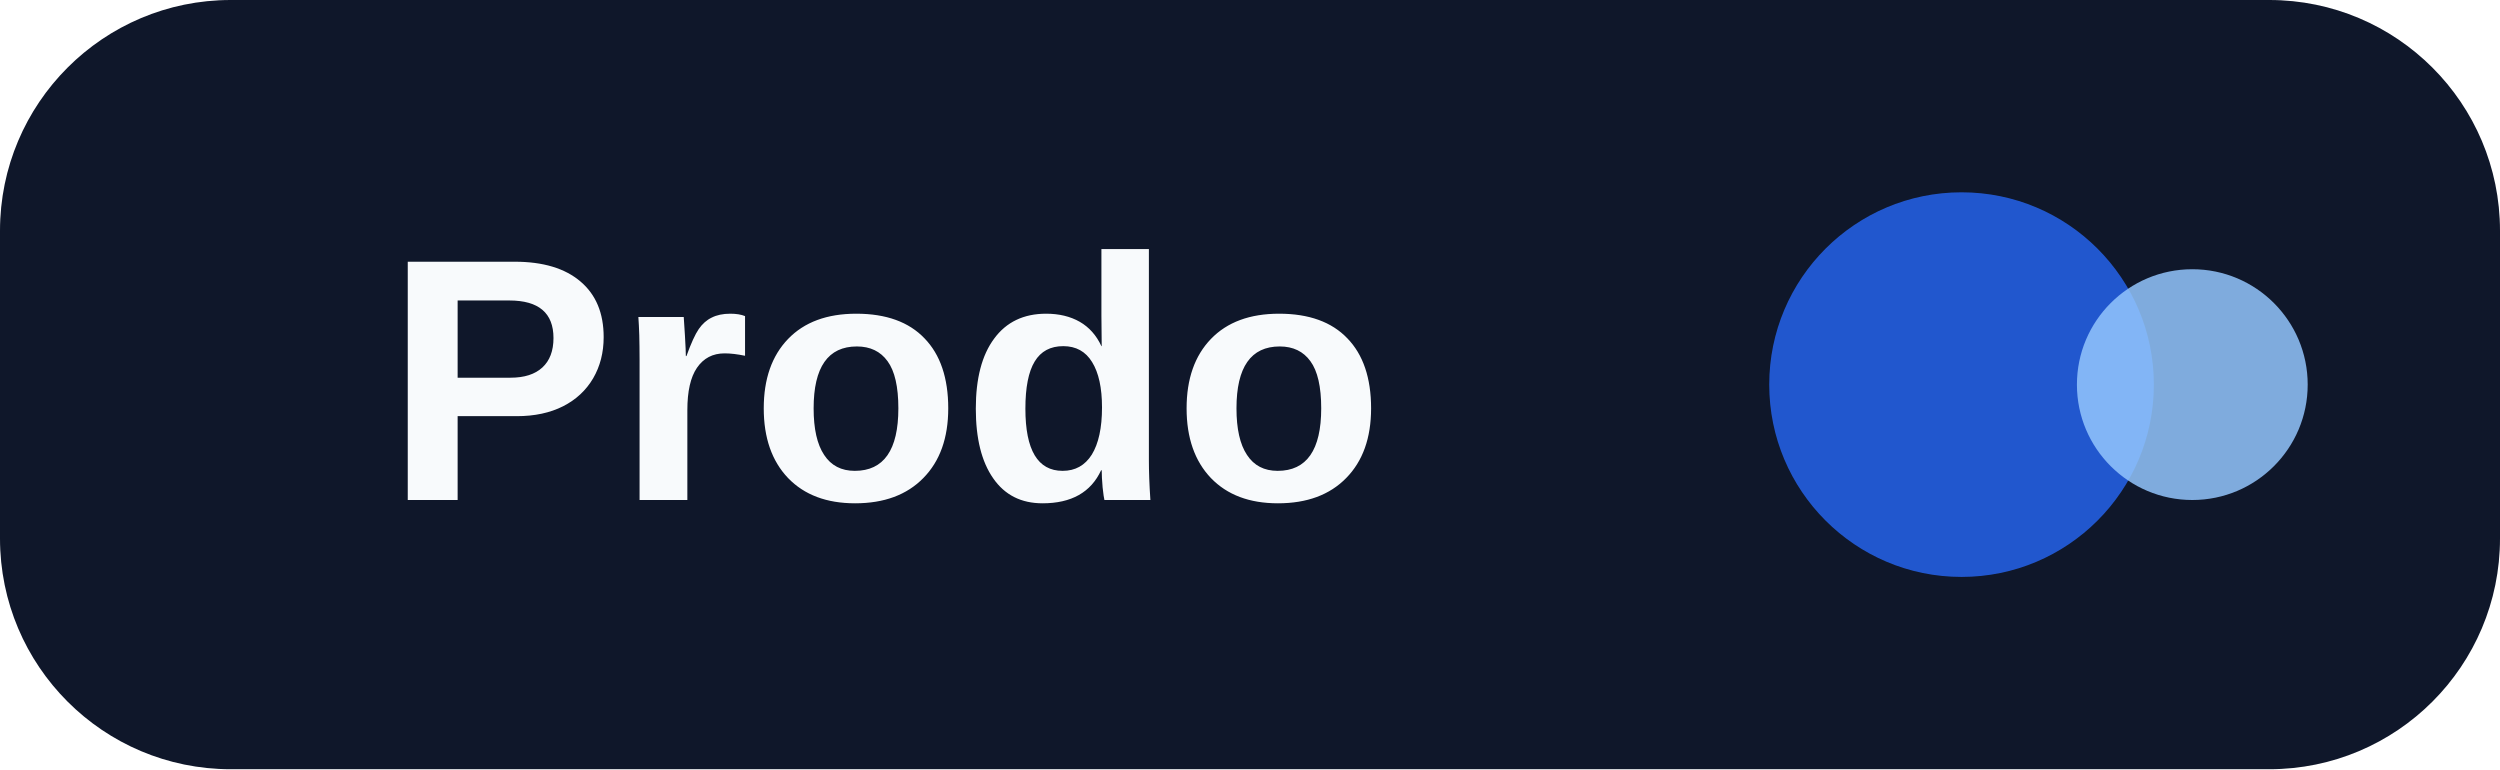
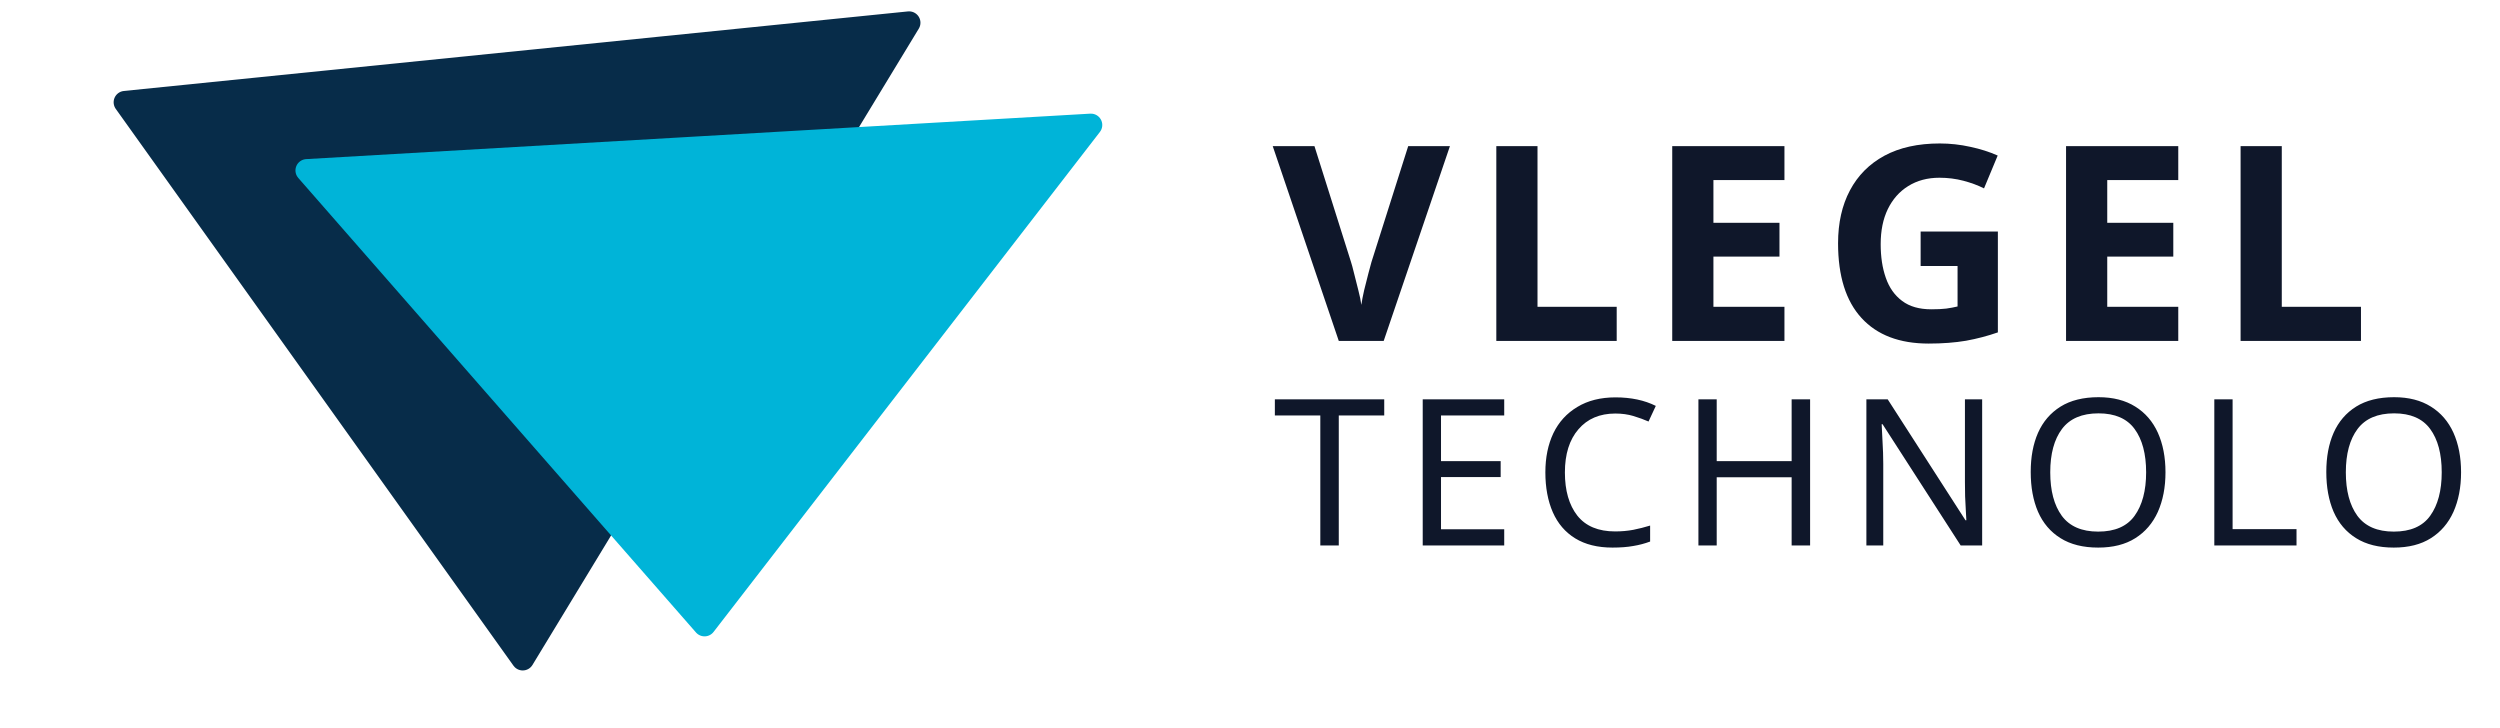
- <svg xmlns="http://www.w3.org/2000/svg" width="130" height="40" viewBox="0 0 130 40">
-   <rect width="130" height="40" rx="12" fill="#0f172a" />
-   <text x="20" y="26" font-family="Outfit, Arial, sans-serif" font-size="18" font-weight="700" fill="#f8fafc">Prodo</text>
-   <circle cx="102" cy="20" r="10" fill="#2563eb" opacity="0.85" />
-   <circle cx="114" cy="20" r="6" fill="#93c5fd" opacity="0.85" />
+ <svg xmlns="http://www.w3.org/2000/svg" width="220" height="64" viewBox="0 0 220 64" role="img" aria-labelledby="logoTitle logoDesc">
+   <g fill="none" stroke-linejoin="round">
+     <path d="M11 9 80 2 46 58Z" fill="#072c49" stroke="#072c49" stroke-width="2" />
+     <path d="M27 15 96 11 62 55Z" fill="#00b4d8" stroke="#00b4d8" stroke-width="2" />
+   </g>
+   <text x="112" y="30" font-family="Outfit, 'Segoe UI', sans-serif" font-size="24" font-weight="700" fill="#0f172a" letter-spacing="0.08em">VLEGEL</text>
+   <text x="112" y="48" font-family="Outfit, 'Segoe UI', sans-serif" font-size="18" font-weight="500" fill="#0f172a" letter-spacing="0.08em">TECHNOLOGY</text>
</svg>
